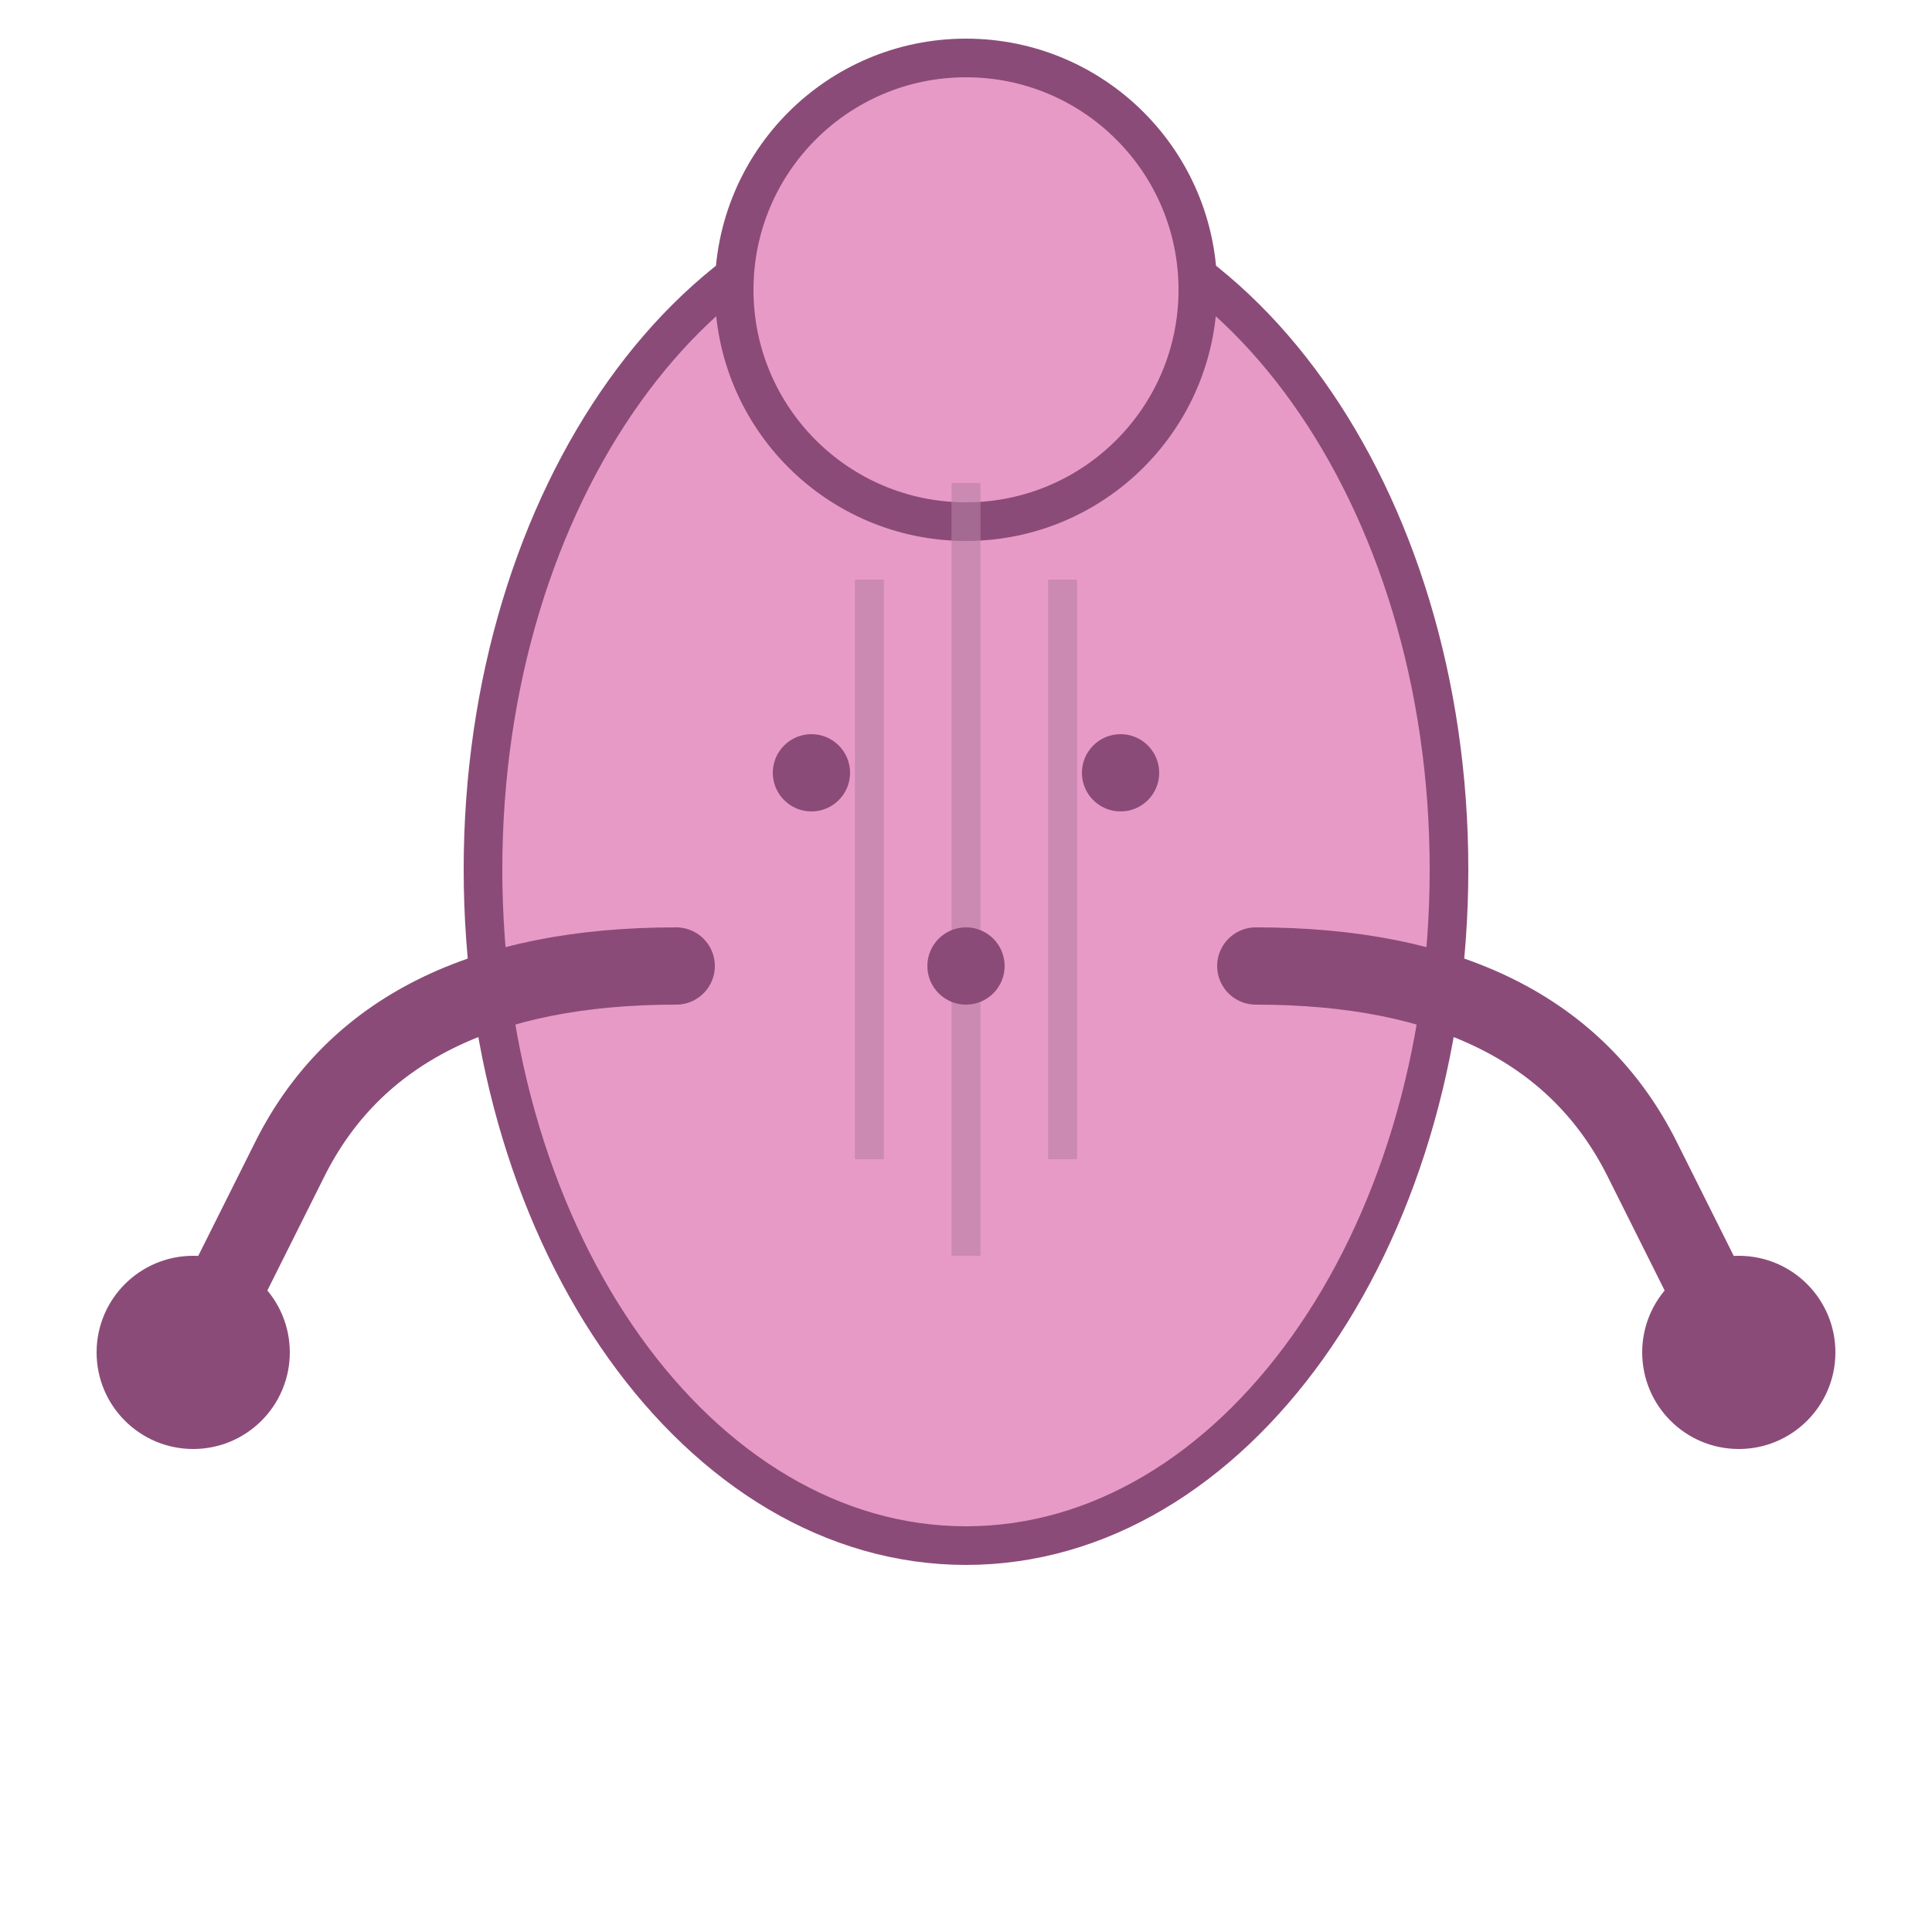
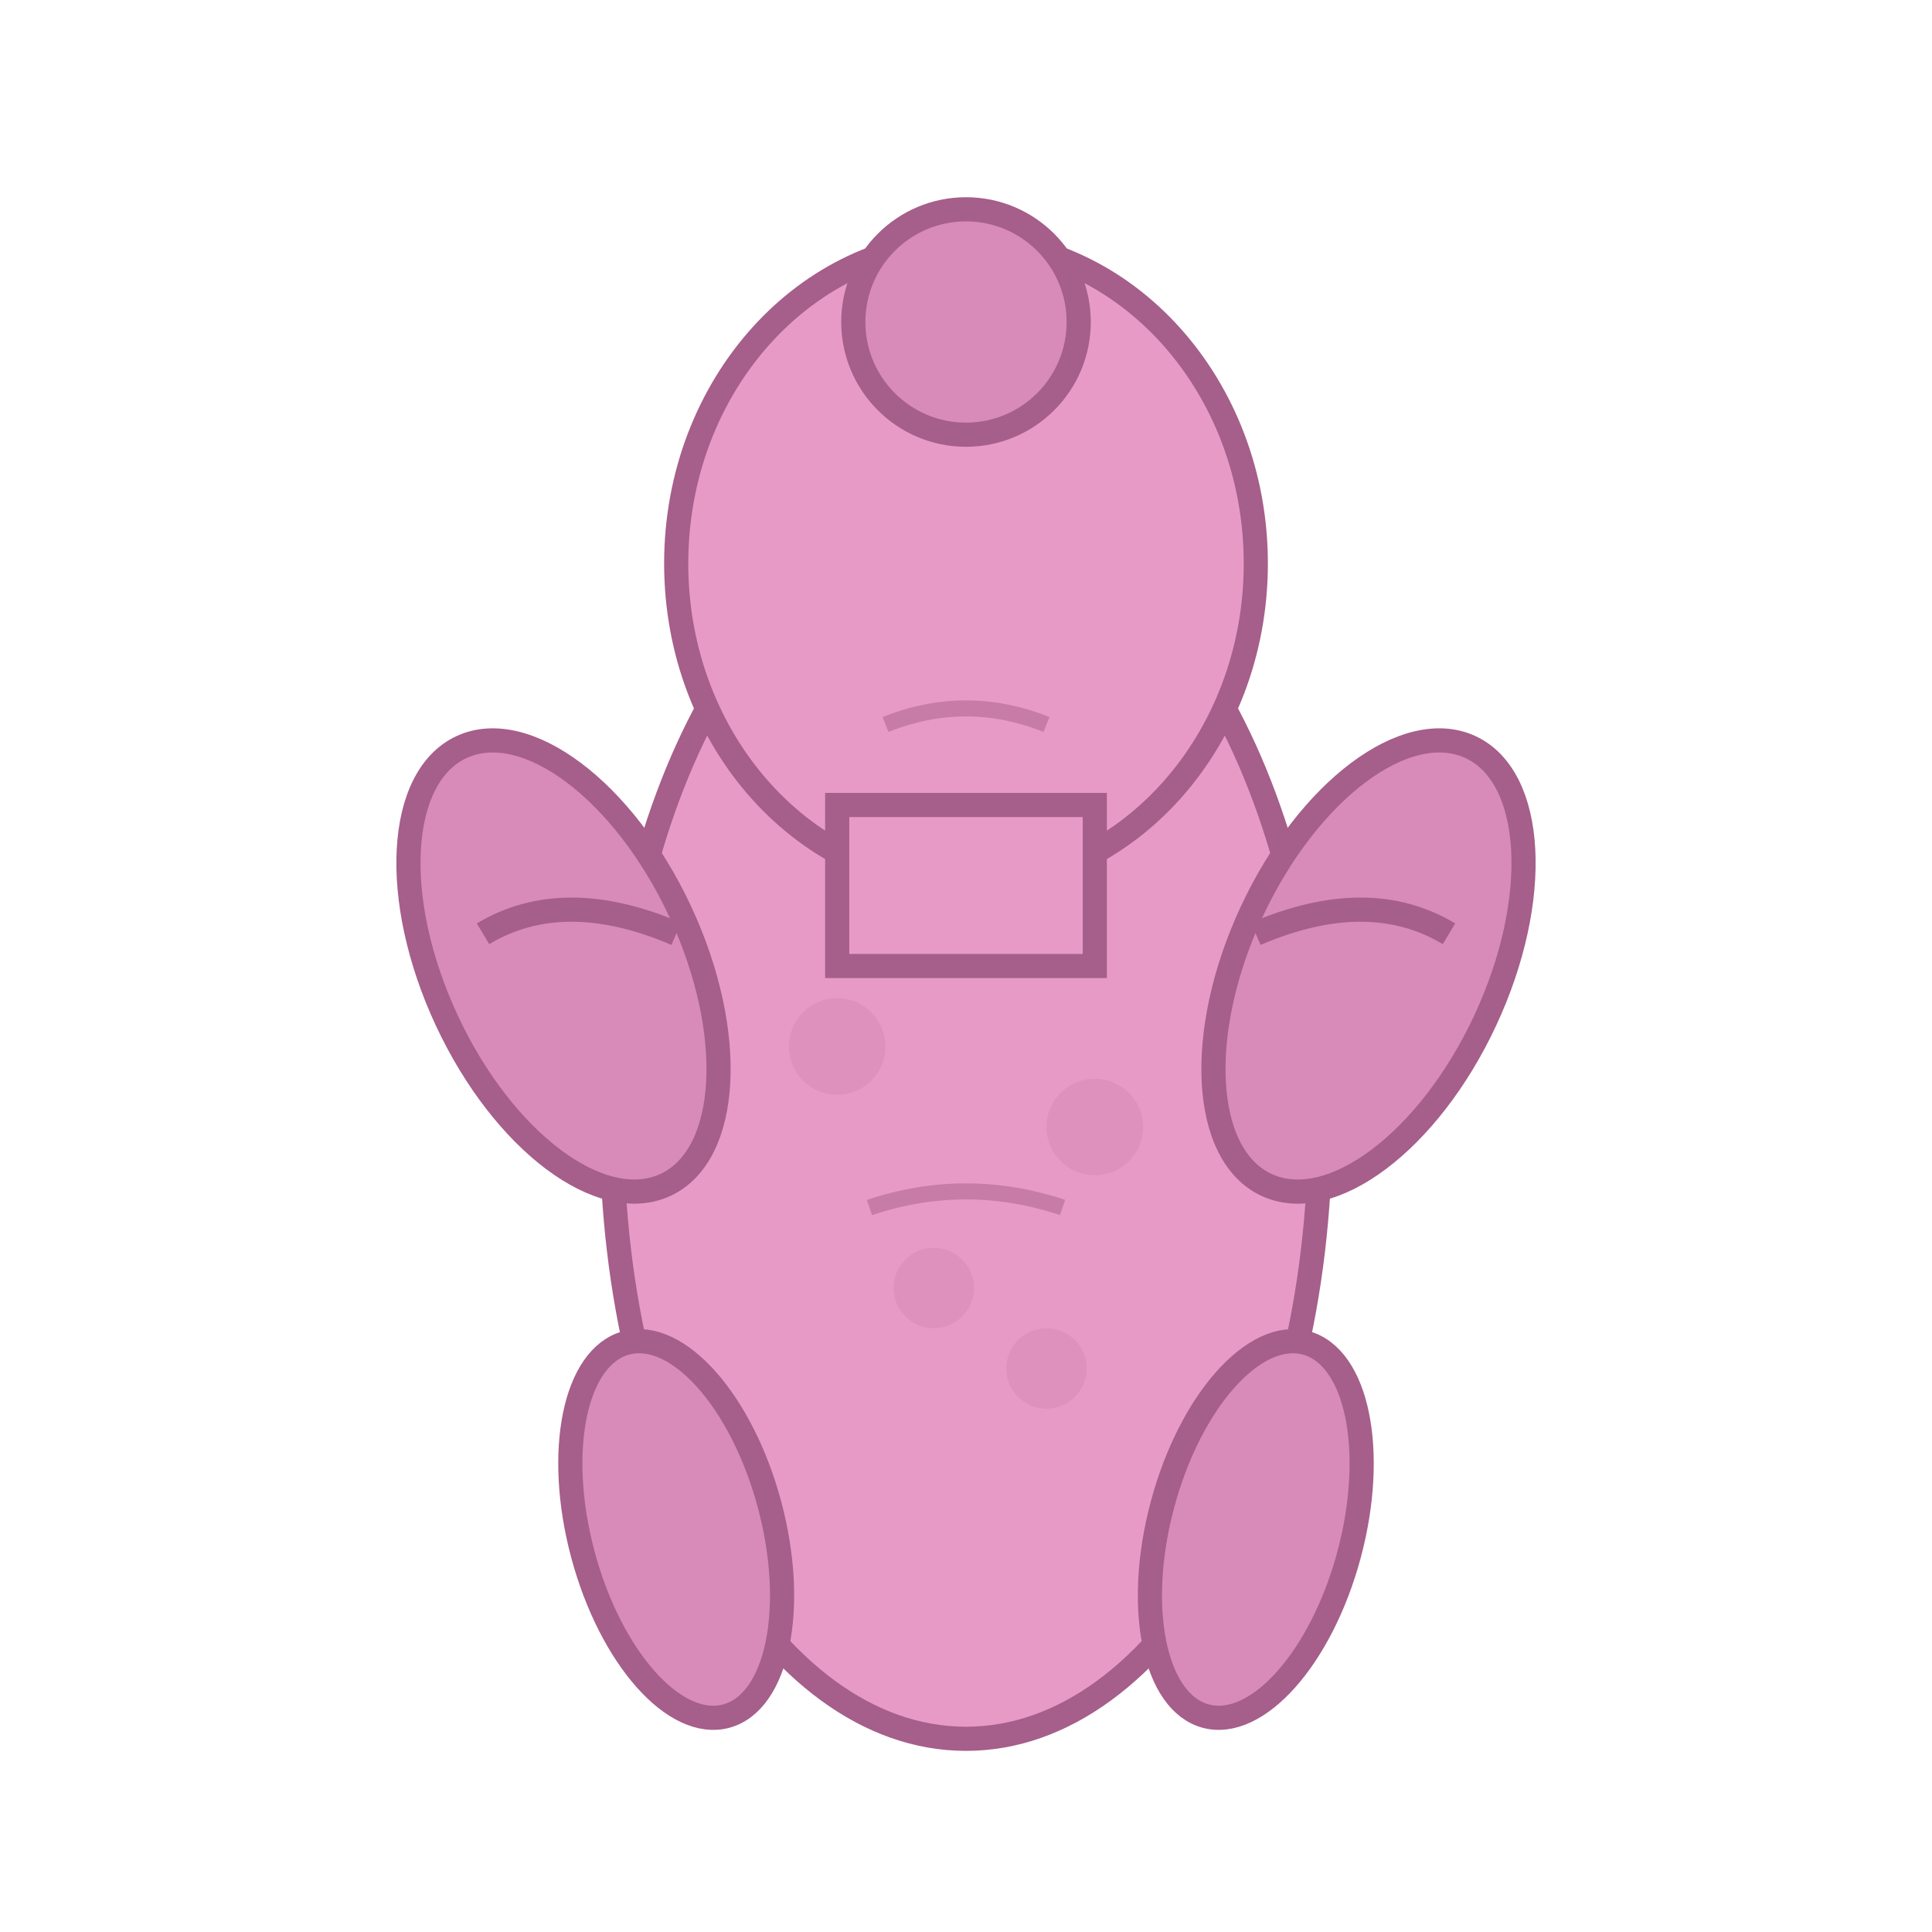
- <svg xmlns="http://www.w3.org/2000/svg" viewBox="0 0 100 100" width="100" height="100">
-   <ellipse cx="50" cy="45" rx="25" ry="35" fill="#E89AC7" stroke="#8B4B78" stroke-width="2" />
-   <circle cx="50" cy="15" r="12" fill="#E89AC7" stroke="#8B4B78" stroke-width="2" />
-   <path d="M 35 50 Q 20 50 15 60 L 10 70" stroke="#8B4B78" stroke-width="4" fill="none" stroke-linecap="round" />
-   <circle cx="10" cy="70" r="5" fill="#8B4B78" />
-   <path d="M 65 50 Q 80 50 85 60 L 90 70" stroke="#8B4B78" stroke-width="4" fill="none" stroke-linecap="round" />
-   <circle cx="90" cy="70" r="5" fill="#8B4B78" />
-   <line x1="45" y1="30" x2="45" y2="60" stroke="#B67FA4" stroke-width="1.5" opacity="0.6" />
-   <line x1="50" y1="25" x2="50" y2="65" stroke="#B67FA4" stroke-width="1.5" opacity="0.6" />
-   <line x1="55" y1="30" x2="55" y2="60" stroke="#B67FA4" stroke-width="1.5" opacity="0.6" />
-   <circle cx="42" cy="40" r="2" fill="#8B4B78" />
-   <circle cx="58" cy="40" r="2" fill="#8B4B78" />
-   <circle cx="50" cy="50" r="2" fill="#8B4B78" />
+ <svg xmlns="http://www.w3.org/2000/svg" viewBox="0 0 120 120" width="120" height="120">
+   <ellipse cx="60" cy="70" rx="22" ry="38" fill="#E89AC7" stroke="#A65E8A" stroke-width="1.5" />
+   <ellipse cx="60" cy="35" rx="18" ry="20" fill="#E89AC7" stroke="#A65E8A" stroke-width="1.5" />
+   <rect x="52" y="50" width="16" height="10" fill="#E89AC7" stroke="#A65E8A" stroke-width="1.5" />
+   <ellipse cx="35" cy="60" rx="8" ry="15" fill="#D88BB8" stroke="#A65E8A" stroke-width="1.5" transform="rotate(-25 35 60)" />
+   <path d="M 42 58 Q 35 55 30 58" fill="none" stroke="#A65E8A" stroke-width="1.5" />
+   <ellipse cx="85" cy="60" rx="8" ry="15" fill="#D88BB8" stroke="#A65E8A" stroke-width="1.5" transform="rotate(25 85 60)" />
+   <path d="M 78 58 Q 85 55 90 58" fill="none" stroke="#A65E8A" stroke-width="1.5" />
+   <ellipse cx="42" cy="95" rx="6" ry="12" fill="#D88BB8" stroke="#A65E8A" stroke-width="1.5" transform="rotate(-15 42 95)" />
+   <ellipse cx="78" cy="95" rx="6" ry="12" fill="#D88BB8" stroke="#A65E8A" stroke-width="1.5" transform="rotate(15 78 95)" />
+   <circle cx="60" cy="20" r="7" fill="#D88BB8" stroke="#A65E8A" stroke-width="1.5" />
+   <circle cx="52" cy="65" r="3" fill="#D88BB8" opacity="0.6" />
+   <circle cx="68" cy="70" r="3" fill="#D88BB8" opacity="0.6" />
+   <circle cx="58" cy="80" r="2.5" fill="#D88BB8" opacity="0.6" />
+   <circle cx="65" cy="85" r="2.5" fill="#D88BB8" opacity="0.6" />
+   <path d="M 55 45 Q 60 43 65 45" fill="none" stroke="#A65E8A" stroke-width="1" opacity="0.5" />
+   <path d="M 54 75 Q 60 73 66 75" fill="none" stroke="#A65E8A" stroke-width="1" opacity="0.5" />
</svg>
